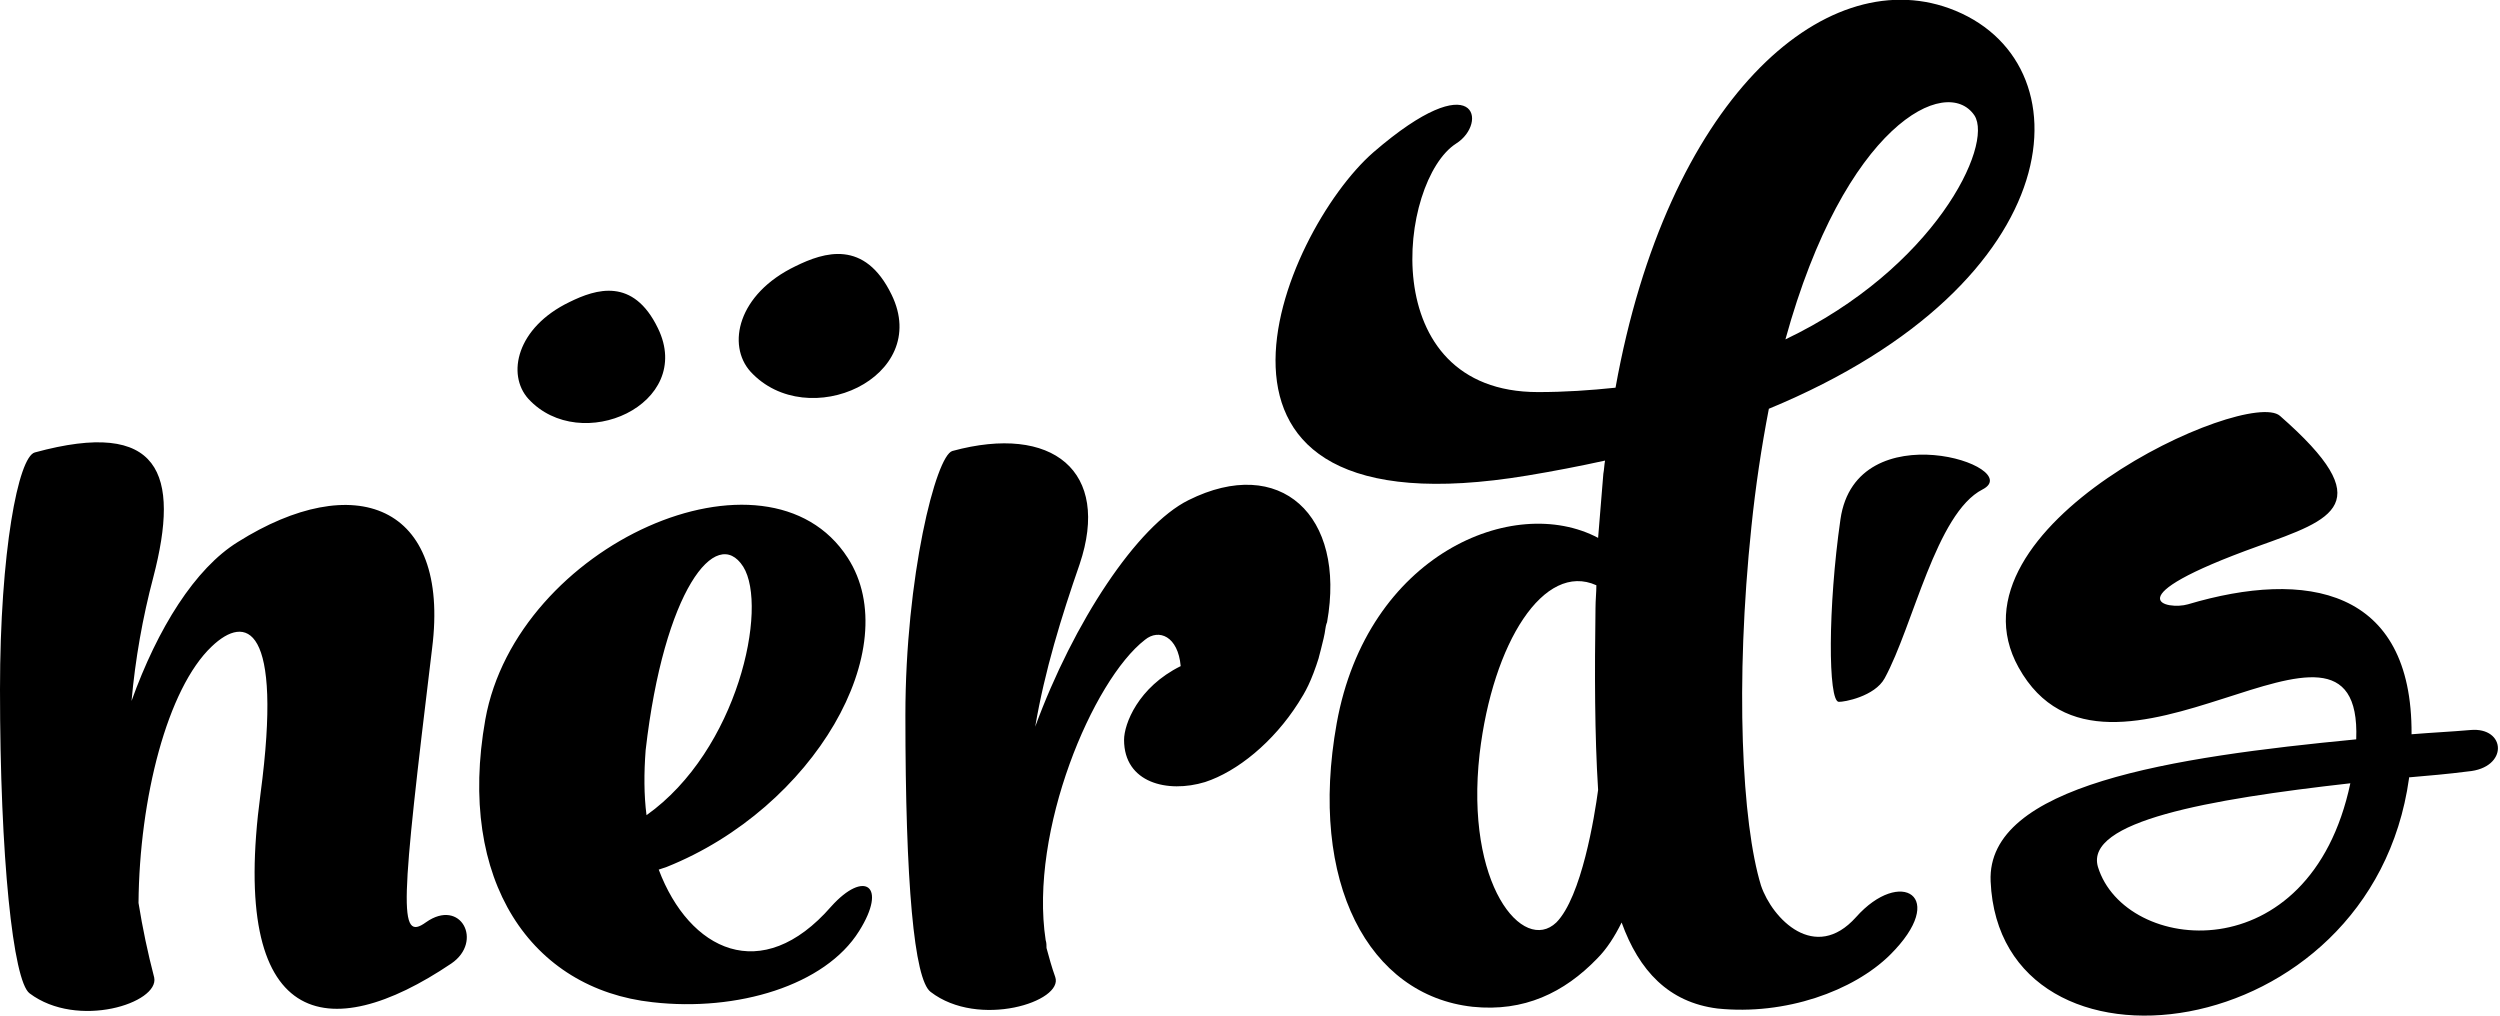
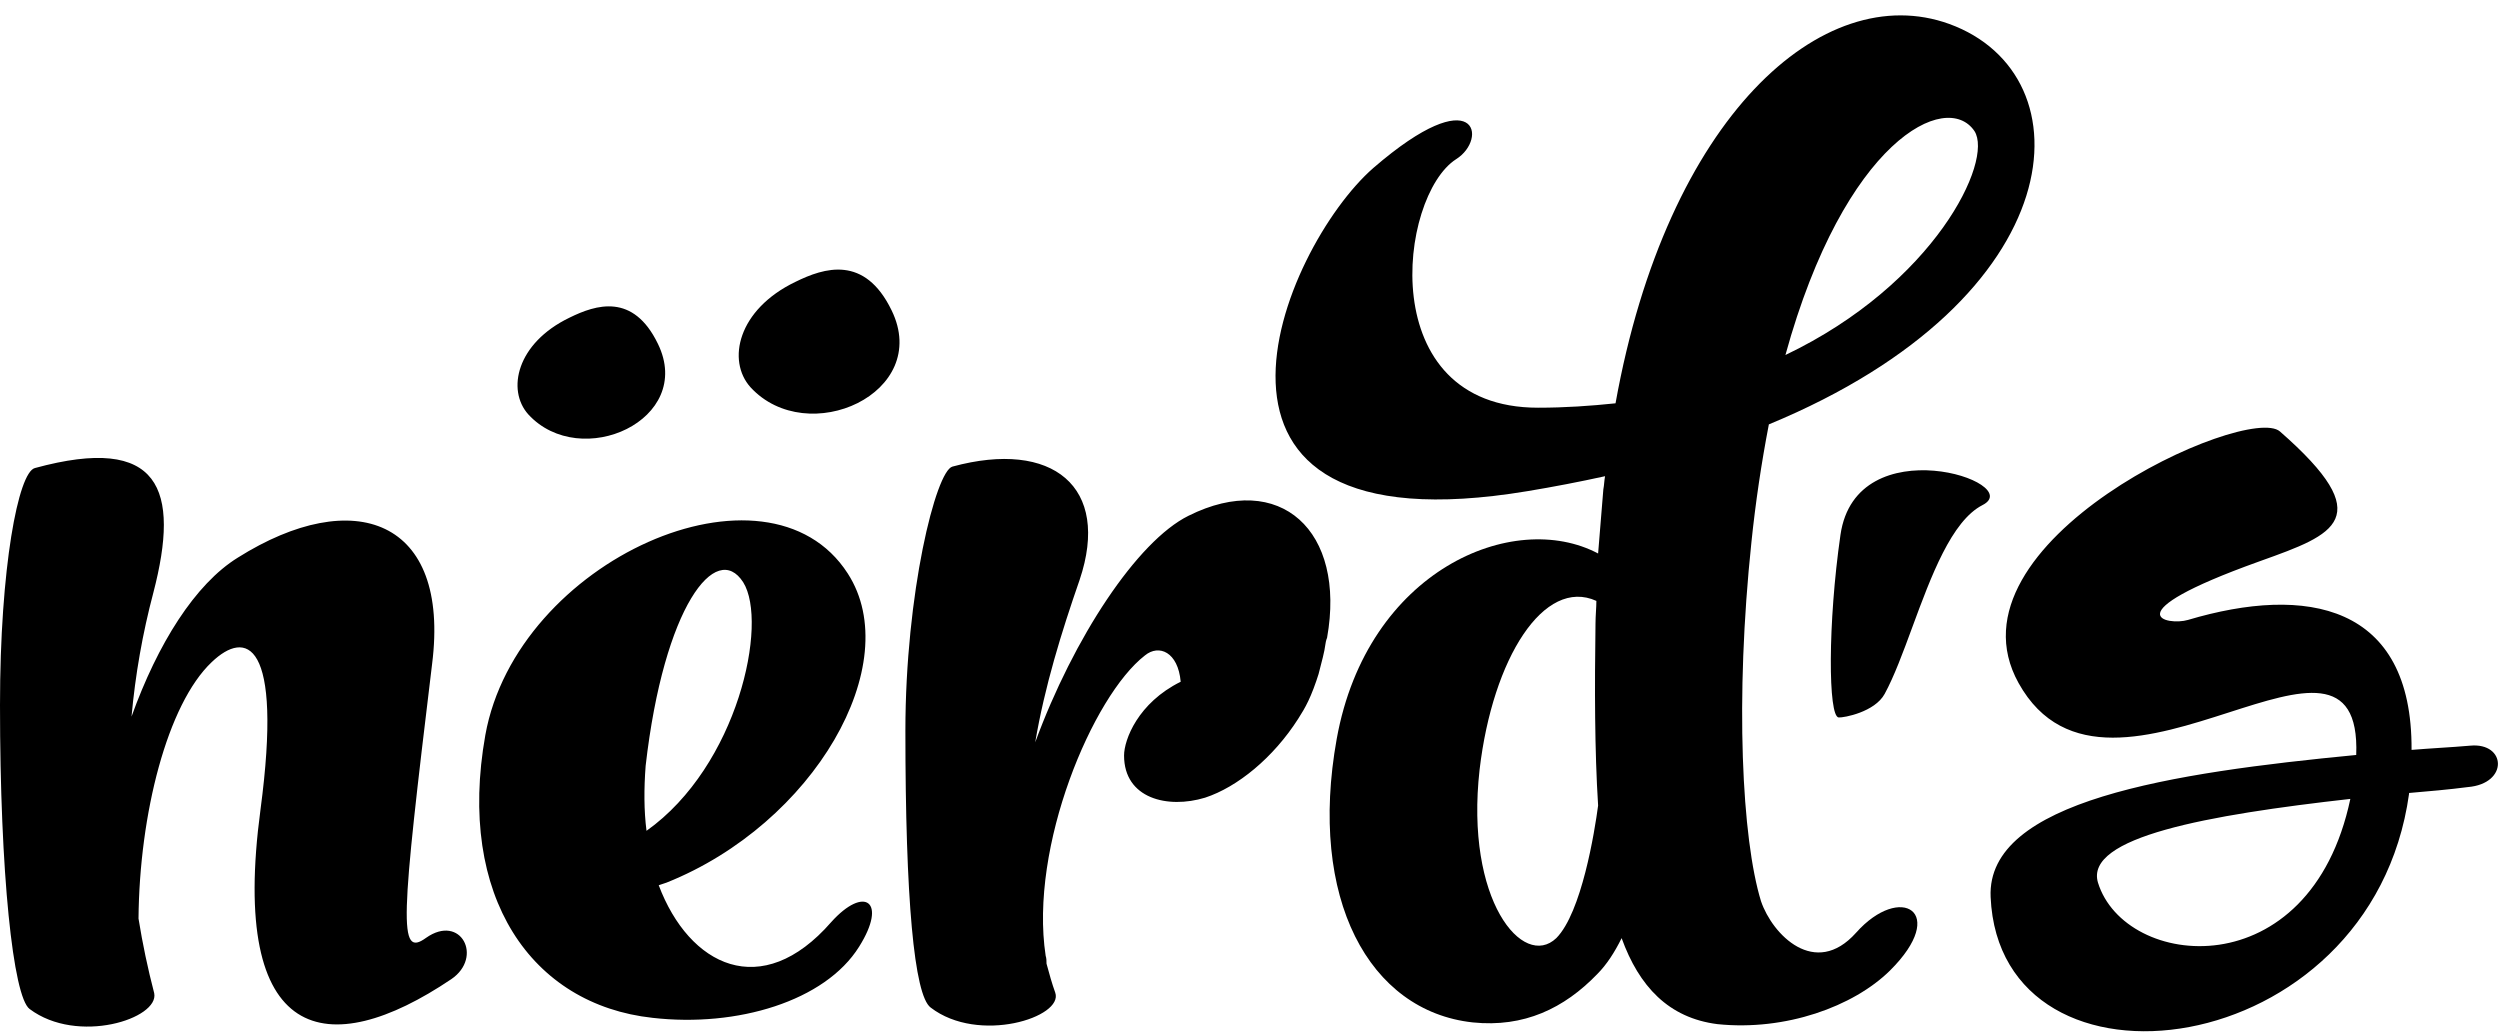
- <svg xmlns="http://www.w3.org/2000/svg" width="160" height="65" viewBox="0 0 160 65">
-   <path d="M157.936 49.374c-1.235.161-2.523.271-3.757.377v.056c-2.415 17.364-26.188 20.231-26.779 6.599-.269-6.167 11.593-7.95 23.398-9.088.429-11.09-15.901 5.667-21.608-4.601-5.019-9.025 14.632-17.938 16.728-16.102 6.438 5.636 3.404 6.618-1.379 8.335-9.49 3.41-5.791 4.107-4.511 3.726 7.569-2.253 14.366-1.04 14.312 8.317 1.288-.107 2.522-.163 3.757-.271 2.306-.215 2.467 2.435-.161 2.652zm-7.514.756c-9.124 1.028-17.013 2.436-16.153 5.355 1.716 5.573 13.577 6.818 16.153-5.355zM117.678 44.918c-.682-.037-.703-6.038.112-11.688 1.005-6.951 11.935-3.357 9.093-1.906-2.975 1.52-4.429 8.718-6.266 12.087-.635 1.161-2.605 1.526-2.939 1.507zM42.105 21.002c2.376 4.866-4.937 8.171-8.292 4.521-1.398-1.555-.755-4.56 2.636-6.193 1.697-.836 4.073-1.596 5.656 1.672zM57.062 18.861c2.585 5.297-5.38 8.896-9.031 4.922-1.522-1.695-.823-4.963 2.873-6.742 1.846-.911 4.432-1.736 6.158 1.82zM28.883 61.666c-7.919 5.338-14.219 4.159-12.212-10.848 1.45-10.904-.948-11.521-3.122-9.442-2.845 2.697-4.628 9.723-4.684 16.412a50.98 50.98 0 0 0 1.004 4.776c.334 1.63-4.907 3.315-7.974 1.011C.837 62.79 0 54.865 0 44.131c0-8.824 1.171-14.895 2.23-15.175 8.029-2.191 9.312 1.348 7.583 7.981a47.637 47.637 0 0 0-1.395 7.924c1.673-4.664 4.071-8.485 6.803-10.173 7.416-4.664 13.605-2.473 12.434 6.801-2.007 16.58-2.174 18.827-.39 17.535 2.231-1.574 3.68 1.238 1.618 2.642zM54.982 59.59c-2.175 3.484-7.806 5.171-13.216 4.552-7.75-.843-12.545-7.756-10.705-18.097 2.008-11.185 18.065-18.322 23.196-10.341 3.735 5.789-2.175 16.017-11.597 19.783l-.502.168c1.951 5.171 6.579 7.476 11.039 2.36 2.119-2.36 3.624-1.348 1.785 1.575zm-13.605-7.418c5.855-4.159 7.806-13.32 6.189-15.905-1.728-2.697-5.074 1.517-6.245 11.746-.111 1.461-.111 2.865.056 4.159zM83.091 44.992c-1.597 2.507-3.903 4.384-5.966 5.059-2.398.73-5.185.056-5.185-2.698 0-1.011.892-3.372 3.624-4.721-.168-1.911-1.394-2.417-2.286-1.686-3.345 2.586-7.417 12.25-6.356 19.221.055.168.055.337.055.506.168.617.335 1.237.558 1.854.557 1.574-4.907 3.316-7.973.956-1.059-.788-1.617-6.97-1.617-17.704 0-8.824 1.951-16.636 3.011-16.917 6.412-1.743 10.147 1.292 8.14 7.249-1.171 3.373-2.23 6.801-2.843 10.399 2.453-6.688 6.523-12.872 9.812-14.501 5.856-2.923 10.092.956 8.867 7.813-.056.11-.112.393-.112.449-.056.562-.566 2.302-.39 1.741-.516 1.645-.892 2.277-1.339 2.98z" />
-   <path d="M113.207 26.161a86.988 86.988 0 0 0-1.115 7.531c-1.059 10.06-.612 18.996.613 22.986.726 2.137 3.457 4.946 6.078 2.023 2.843-3.203 5.967-1.349 2.174 2.416-2.34 2.305-6.689 3.878-11.039 3.428-3.123-.393-5.018-2.415-6.134-5.505-.444.898-.947 1.685-1.56 2.302-2.119 2.193-4.685 3.43-7.974 3.092-6.637-.73-10.538-7.923-8.699-18.153 1.952-10.791 11.319-14.725 16.728-11.857.112-1.349.223-2.699.335-4.104.055-.281.055-.562.11-.843a96.962 96.962 0 0 1-4.962.956C73.787 34.423 82.04 14.864 87.894 9.75c6.636-5.733 7.36-1.855 5.297-.562-3.68 2.36-5.297 15.905 5.241 15.905 1.729 0 3.346-.112 4.962-.281C106.685 6.49 116.665-2.391 124.75.532c8.976 3.26 8.029 17.535-11.543 25.629zm-10.928 24.393c-.224-3.542-.224-7.532-.167-11.636 0-.506.056-1.011.056-1.461-3.346-1.518-6.635 3.653-7.473 10.792-.946 8.373 2.788 12.813 4.908 10.791 1.617-1.631 2.453-6.803 2.676-8.486zm24.086-43.165c-1.784-2.642-8.307.562-12.098 14.332 9.535-4.554 13.326-12.422 12.098-14.332z" />
+ <svg xmlns="http://www.w3.org/2000/svg" width="160" height="66" viewBox="0 0 160 66" fill="none">
+   <path fill-rule="evenodd" clip-rule="evenodd" d="M48.031 24.783C51.682 28.757 59.647 25.158 57.062 19.861C55.336 16.305 52.75 17.13 50.904 18.041C47.208 19.82 46.509 23.088 48.031 24.783ZM42.105 22.002C44.481 26.868 37.168 30.173 33.813 26.523C32.415 24.968 33.058 21.963 36.449 20.33C38.146 19.494 40.522 18.734 42.105 22.002ZM157.936 50.374C156.715 50.533 155.442 50.642 154.221 50.747L154.179 50.751V50.807C151.764 68.171 127.991 71.038 127.4 57.406C127.131 51.239 138.993 49.456 150.798 48.318C151.007 42.911 147.233 44.123 142.648 45.596C137.829 47.144 132.115 48.979 129.19 43.717C124.171 34.692 143.822 25.779 145.918 27.615C152.271 33.177 149.4 34.206 144.727 35.882L144.539 35.95C135.049 39.36 138.748 40.057 140.028 39.676C147.597 37.423 154.394 38.636 154.34 47.993C154.955 47.942 155.557 47.903 156.154 47.863L156.154 47.863C156.807 47.821 157.452 47.778 158.097 47.722C160.403 47.507 160.564 50.157 157.936 50.374ZM150.422 51.13C141.298 52.158 133.409 53.566 134.269 56.485C135.985 62.058 147.846 63.303 150.422 51.13ZM117.79 34.23C116.975 39.88 116.996 45.881 117.678 45.918C118.012 45.937 119.982 45.572 120.617 44.411C121.226 43.293 121.794 41.754 122.388 40.141L122.388 40.141L122.388 40.141L122.388 40.141L122.388 40.141L122.388 40.141L122.388 40.141C123.586 36.891 124.895 33.34 126.883 32.324C129.725 30.873 118.795 27.279 117.79 34.23ZM28.883 62.666C20.964 68.004 14.664 66.825 16.671 51.818C18.121 40.914 15.723 40.297 13.549 42.376C10.704 45.073 8.921 52.099 8.865 58.788C9.123 60.395 9.458 61.989 9.869 63.564C10.203 65.194 4.962 66.879 1.895 64.575C0.837 63.79 0 55.865 0 45.131C0 36.307 1.171 30.236 2.23 29.956C10.259 27.765 11.542 31.304 9.813 37.937C9.125 40.534 8.659 43.185 8.418 45.861C10.091 41.197 12.489 37.376 15.221 35.688C22.637 31.024 28.826 33.215 27.655 42.489C25.648 59.069 25.481 61.316 27.265 60.024C29.496 58.45 30.945 61.262 28.883 62.666ZM41.766 65.142C47.176 65.761 52.807 64.074 54.982 60.59C56.821 57.667 55.316 56.655 53.197 59.015C48.737 64.131 44.109 61.826 42.158 56.655L42.66 56.487C52.082 52.721 57.992 42.493 54.257 36.704C49.126 28.723 33.069 35.86 31.061 47.045C29.221 57.386 34.016 64.299 41.766 65.142ZM41.377 53.172C47.232 49.013 49.183 39.852 47.566 37.267C45.838 34.57 42.492 38.784 41.321 49.013C41.21 50.474 41.21 51.878 41.377 53.172ZM77.125 51.051C79.188 50.376 81.494 48.499 83.091 45.992C83.538 45.289 83.914 44.657 84.43 43.012C84.368 43.211 84.391 43.12 84.451 42.895C84.559 42.486 84.784 41.633 84.82 41.271C84.82 41.215 84.876 40.932 84.932 40.822C86.157 33.965 81.921 30.086 76.065 33.009C72.776 34.638 68.706 40.822 66.253 47.51C66.866 43.912 67.925 40.484 69.096 37.111C71.103 31.154 67.368 28.119 60.956 29.862C59.896 30.143 57.945 37.955 57.945 46.779C57.945 57.513 58.503 63.695 59.562 64.483C62.628 66.843 68.092 65.101 67.535 63.527C67.319 62.929 67.155 62.328 66.993 61.73L66.977 61.673C66.977 61.504 66.977 61.335 66.922 61.167C65.861 54.196 69.933 44.532 73.278 41.946C74.17 41.215 75.396 41.721 75.564 43.632C72.832 44.981 71.94 47.342 71.94 48.353C71.94 51.107 74.727 51.781 77.125 51.051Z" fill="black" />
+   <path fill-rule="evenodd" clip-rule="evenodd" d="M113.207 27.161C112.726 29.654 112.354 32.167 112.092 34.692C111.033 44.752 111.48 53.688 112.705 57.678C113.431 59.815 116.162 62.624 118.783 59.701C121.626 56.498 124.75 58.352 120.957 62.117C118.617 64.422 114.268 65.995 109.918 65.545C106.795 65.152 104.9 63.13 103.784 60.04C103.34 60.938 102.837 61.725 102.224 62.342C100.105 64.535 97.539 65.772 94.25 65.434C87.613 64.704 83.712 57.511 85.551 47.281C87.503 36.49 96.87 32.556 102.279 35.424C102.391 34.075 102.502 32.725 102.614 31.32C102.642 31.18 102.655 31.039 102.669 30.898C102.683 30.758 102.697 30.617 102.724 30.477C101.079 30.839 99.424 31.157 97.762 31.433C73.787 35.423 82.04 15.864 87.894 10.75C94.53 5.017 95.254 8.895 93.191 10.188C89.511 12.548 87.894 26.093 98.432 26.093C100.161 26.093 101.778 25.981 103.394 25.812C106.685 7.49 116.665 -1.391 124.75 1.532C133.726 4.792 132.779 19.067 113.207 27.161ZM102.279 51.554C102.055 48.012 102.055 44.022 102.112 39.918C102.112 39.658 102.127 39.397 102.141 39.145C102.155 38.907 102.168 38.675 102.168 38.457C98.822 36.939 95.533 42.11 94.695 49.249C93.749 57.622 97.483 62.062 99.603 60.04C101.22 58.409 102.056 53.237 102.279 51.554ZM126.365 8.389C124.581 5.747 118.058 8.951 114.267 22.721C123.802 18.167 127.593 10.299 126.365 8.389Z" fill="black" />
</svg>
